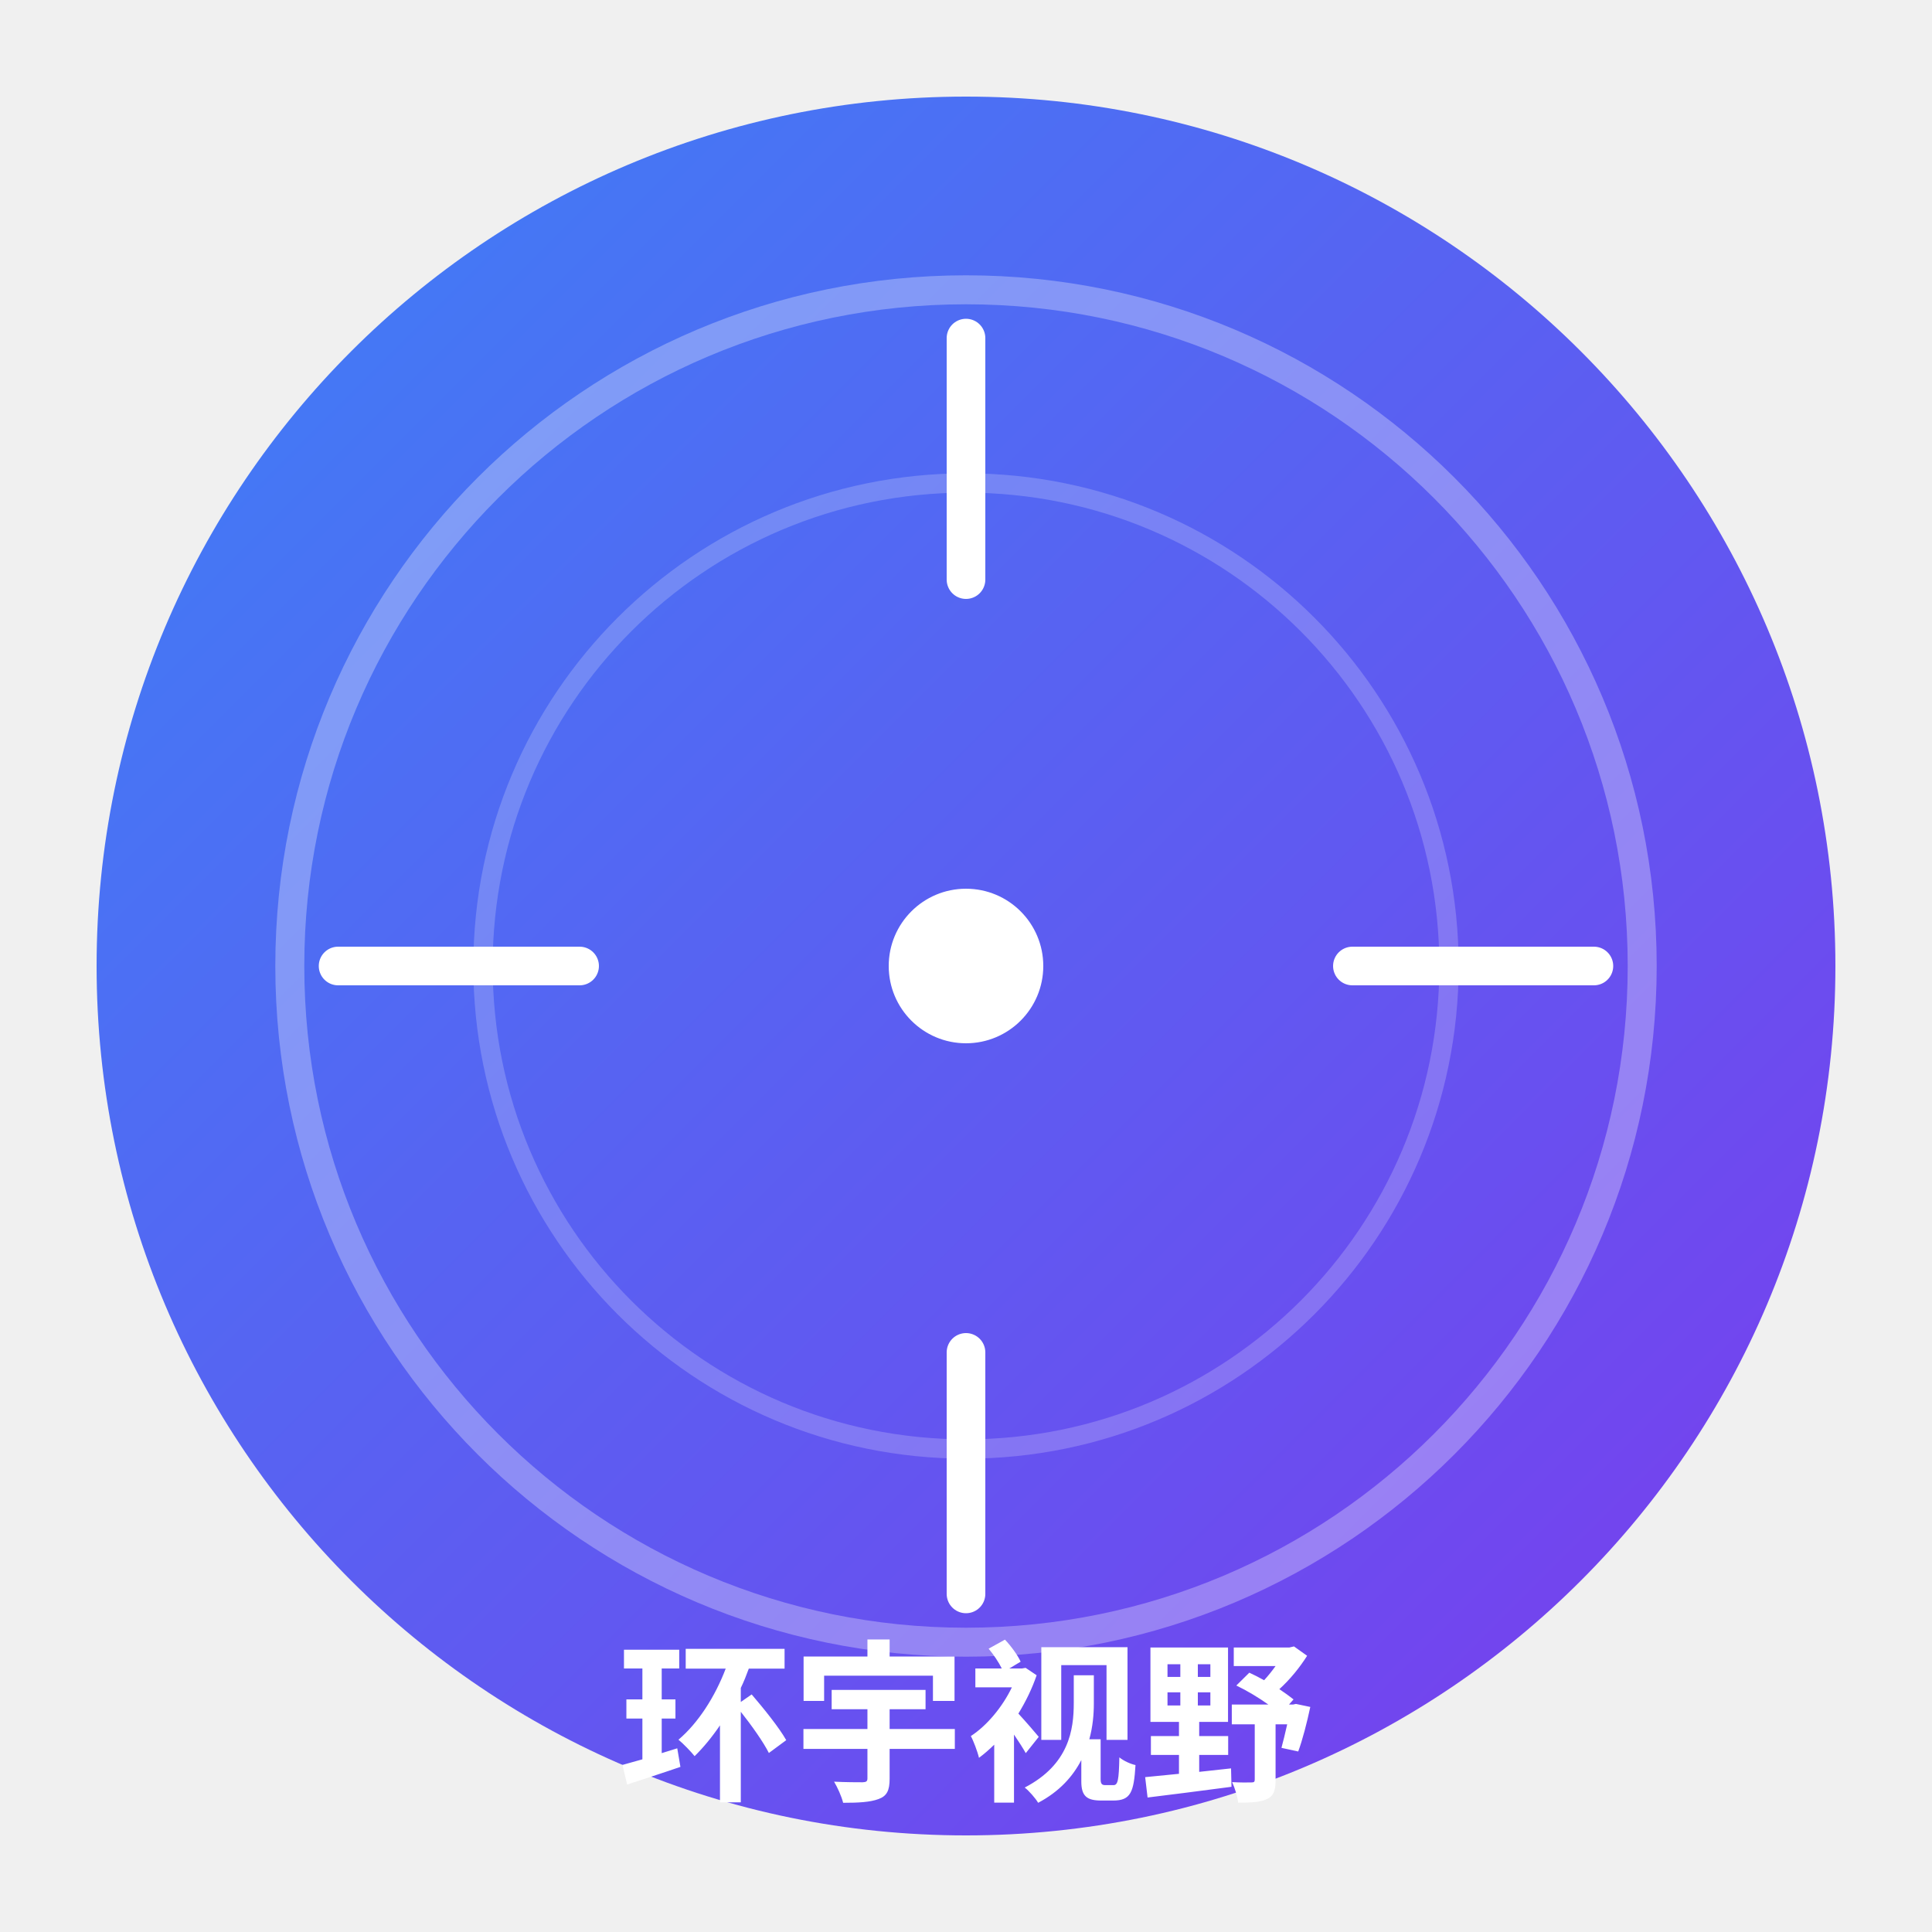
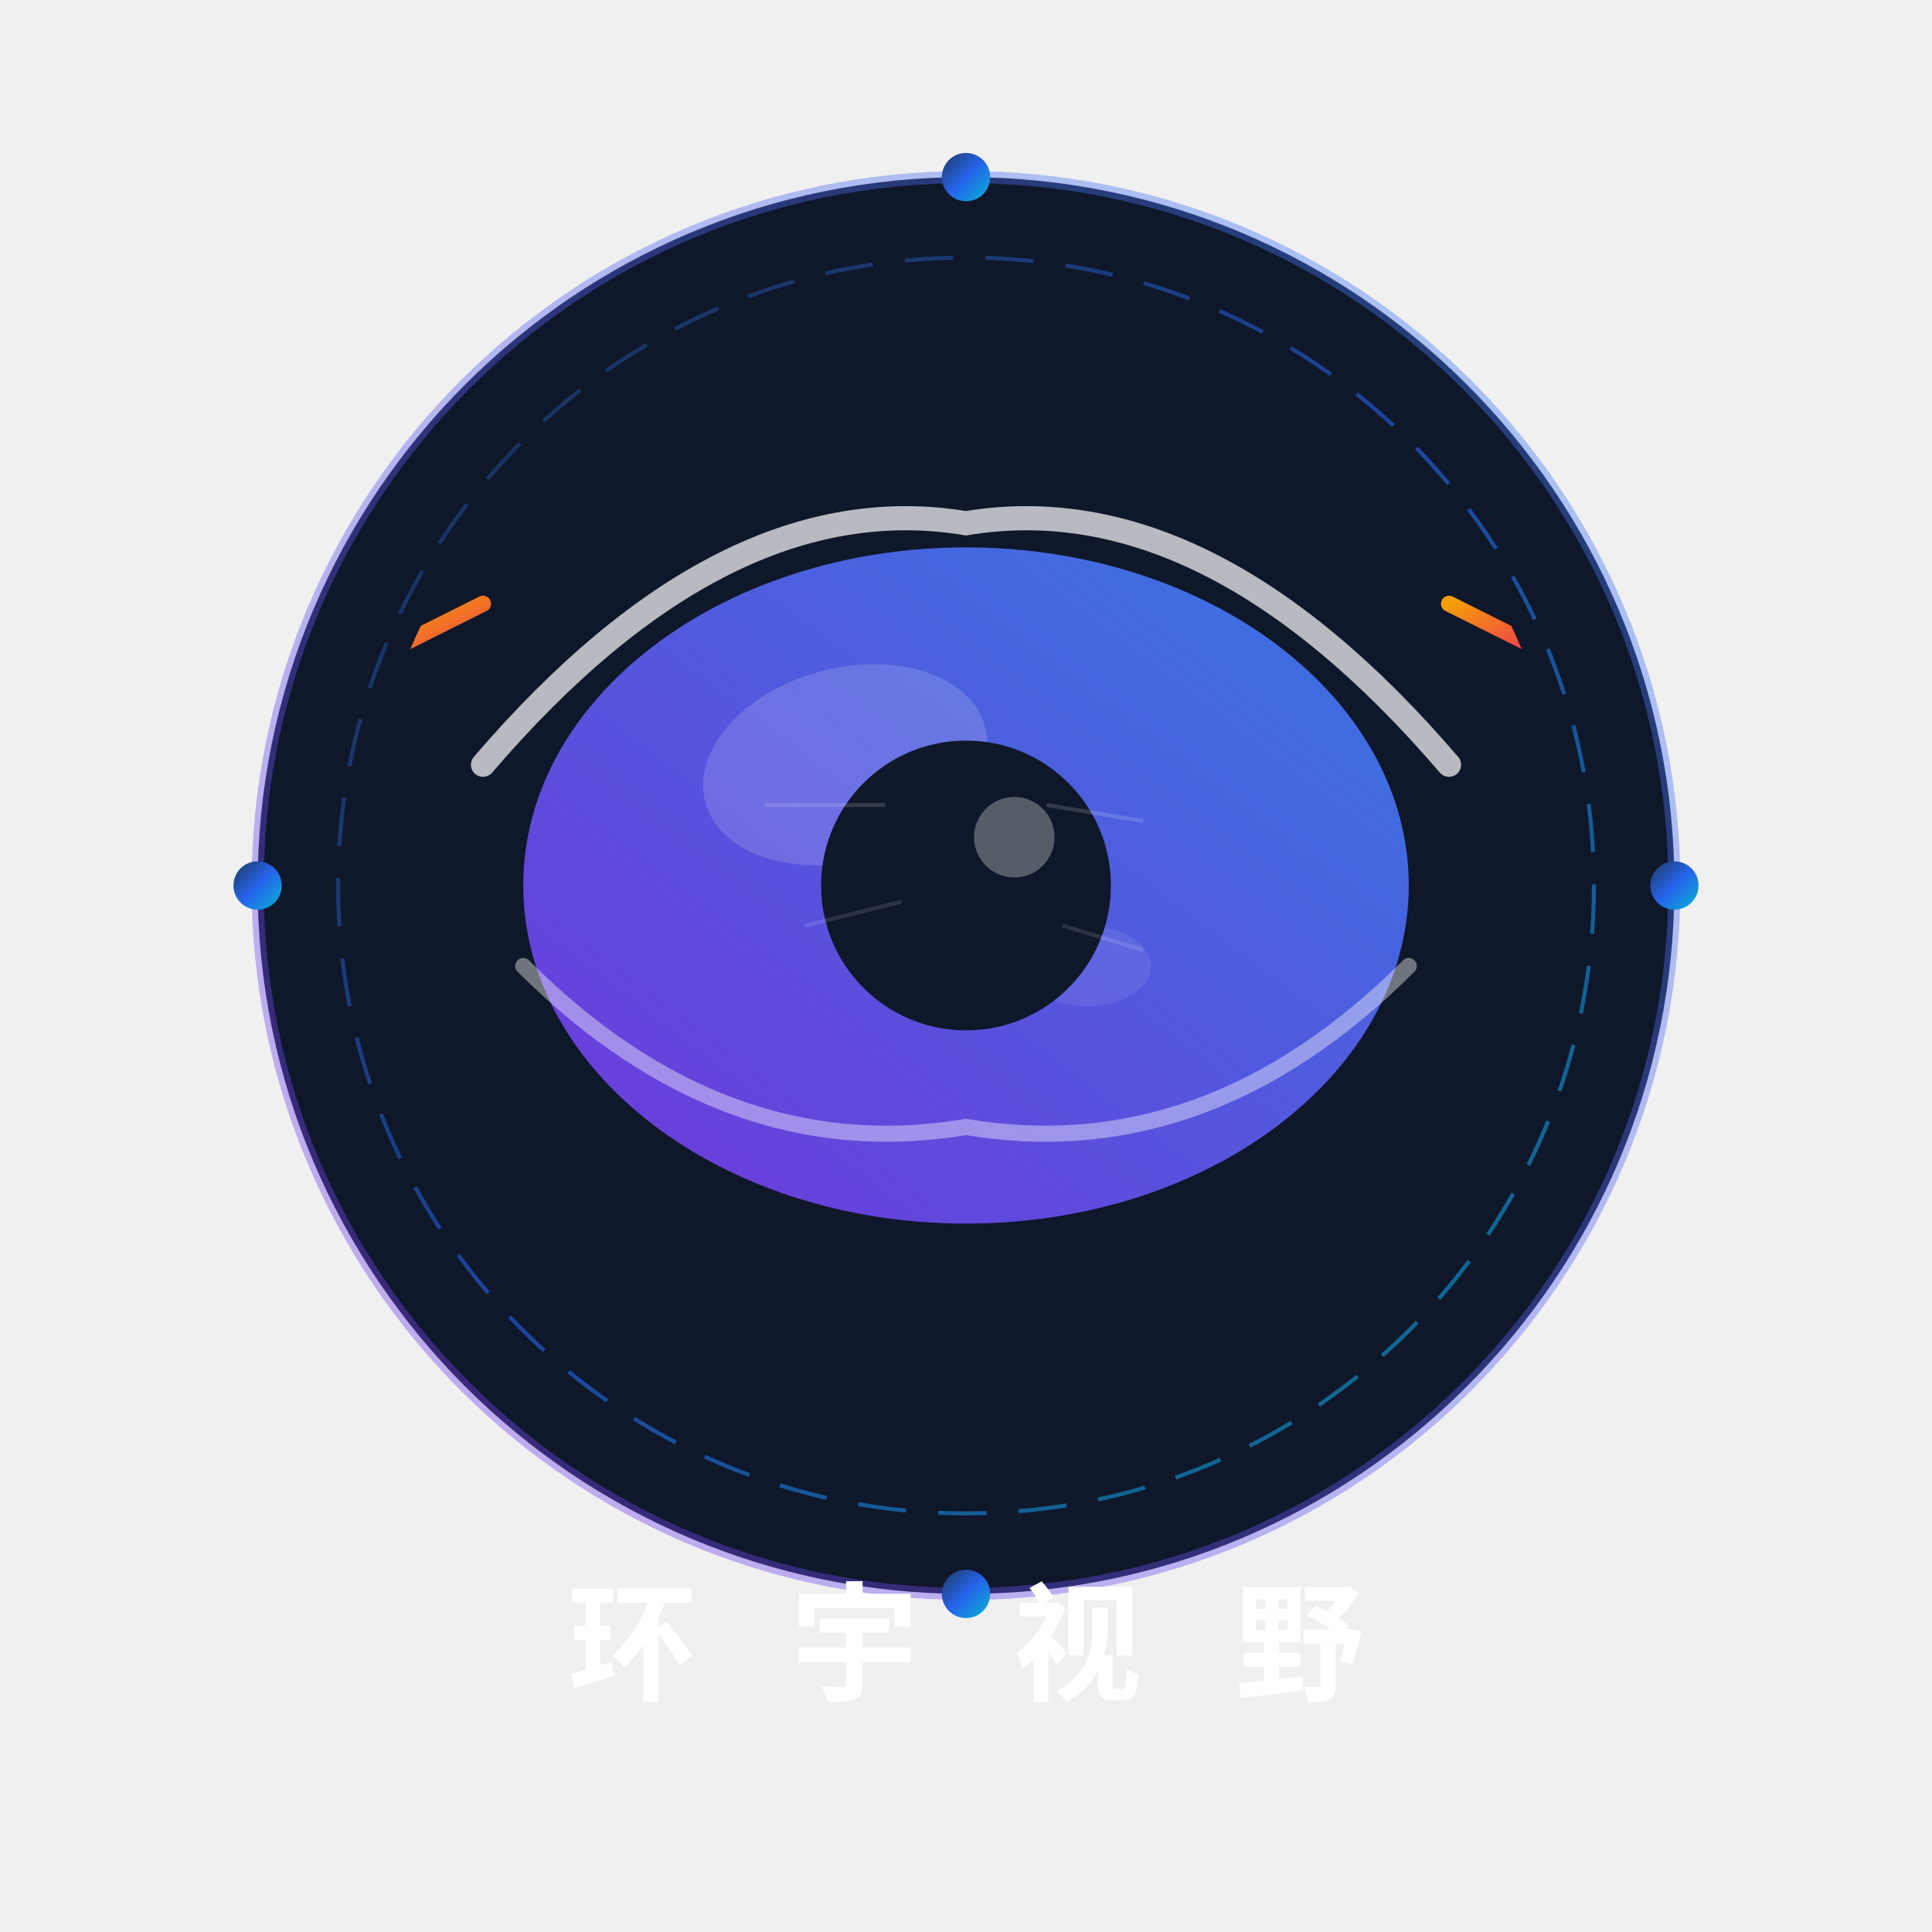
- <svg xmlns="http://www.w3.org/2000/svg" viewBox="0 0 200 200">
+ <svg xmlns="http://www.w3.org/2000/svg" viewBox="0 0 240 240">
  <defs>
-     <linearGradient id="bg" x1="0%" y1="0%" x2="100%" y2="100%">
-       <stop offset="0%" style="stop-color:#3b82f6" />
-       <stop offset="100%" style="stop-color:#7c3aed" />
+     <linearGradient id="g1" x1="0%" y1="0%" x2="100%" y2="100%">
+       <stop offset="0%" style="stop-color:#1e3a5f" />
+       <stop offset="50%" style="stop-color:#2563eb" />
+       <stop offset="100%" style="stop-color:#06b6d4" />
    </linearGradient>
+     <linearGradient id="g2" x1="0%" y1="100%" x2="100%" y2="0%">
+       <stop offset="0%" style="stop-color:#7c3aed" />
+       <stop offset="100%" style="stop-color:#3b82f6" />
+     </linearGradient>
+     <linearGradient id="g3" x1="0%" y1="0%" x2="100%" y2="100%">
+       <stop offset="0%" style="stop-color:#f59e0b" />
+       <stop offset="100%" style="stop-color:#ef4444" />
+     </linearGradient>
+     <filter id="glow">
+       <feGaussianBlur stdDeviation="2" result="blur" />
+       <feMerge>
+         <feMergeNode in="blur" />
+         <feMergeNode in="SourceGraphic" />
+       </feMerge>
+     </filter>
+     <clipPath id="circleClip">
+       <circle cx="120" cy="110" r="75" />
+     </clipPath>
  </defs>
-   <circle cx="100" cy="100" r="90" fill="url(#bg)" />
-   <circle cx="100" cy="100" r="70" fill="none" stroke="rgba(255,255,255,0.3)" stroke-width="3" />
-   <circle cx="100" cy="100" r="50" fill="none" stroke="rgba(255,255,255,0.2)" stroke-width="2" />
-   <line x1="100" y1="35" x2="100" y2="60" stroke="white" stroke-width="4" stroke-linecap="round" />
-   <line x1="100" y1="140" x2="100" y2="165" stroke="white" stroke-width="4" stroke-linecap="round" />
-   <line x1="35" y1="100" x2="60" y2="100" stroke="white" stroke-width="4" stroke-linecap="round" />
-   <line x1="140" y1="100" x2="165" y2="100" stroke="white" stroke-width="4" stroke-linecap="round" />
-   <circle cx="100" cy="100" r="8" fill="white" />
-   <text x="100" y="185" text-anchor="middle" fill="white" font-size="18" font-family="Microsoft YaHei, sans-serif" font-weight="bold">环宇视野</text>
+   <circle cx="120" cy="110" r="88" fill="#0f172a" />
+   <circle cx="120" cy="110" r="88" fill="none" stroke="url(#g2)" stroke-width="1.5" opacity="0.4" />
+   <circle cx="120" cy="110" r="78" fill="none" stroke="url(#g1)" stroke-width="0.5" opacity="0.6" stroke-dasharray="6 4" />
+   <g clip-path="url(#circleClip)">
+     <ellipse cx="120" cy="110" rx="55" ry="42" fill="url(#g2)" opacity="0.9" />
+     <ellipse cx="105" cy="95" rx="18" ry="12" fill="white" opacity="0.15" transform="rotate(-15 105 95)" />
+     <ellipse cx="135" cy="120" rx="8" ry="5" fill="white" opacity="0.08" />
+     <circle cx="120" cy="110" r="18" fill="#0f172a" />
+     <circle cx="126" cy="104" r="5" fill="white" opacity="0.3" />
+     <line x1="95" y1="100" x2="110" y2="100" stroke="white" stroke-width="0.5" opacity="0.15" />
+     <line x1="100" y1="115" x2="112" y2="112" stroke="white" stroke-width="0.5" opacity="0.12" />
+     <line x1="130" y1="100" x2="142" y2="102" stroke="white" stroke-width="0.5" opacity="0.15" />
+     <line x1="132" y1="115" x2="142" y2="118" stroke="white" stroke-width="0.5" opacity="0.12" />
+     <path d="M 60 95 Q 90 60 120 65 Q 150 60 180 95" fill="none" stroke="white" stroke-width="3" stroke-linecap="round" opacity="0.7" />
+     <path d="M 65 120 Q 90 145 120 140 Q 150 145 175 120" fill="none" stroke="white" stroke-width="2" stroke-linecap="round" opacity="0.4" />
+     <path d="M 50 80 L 60 75" stroke="url(#g3)" stroke-width="2" stroke-linecap="round" />
+     <path d="M 190 80 L 180 75" stroke="url(#g3)" stroke-width="2" stroke-linecap="round" />
+   </g>
+   <circle cx="120" cy="22" r="3" fill="url(#g1)" />
+   <circle cx="120" cy="198" r="3" fill="url(#g1)" />
+   <circle cx="32" cy="110" r="3" fill="url(#g1)" />
+   <circle cx="208" cy="110" r="3" fill="url(#g1)" />
+   <text x="120" y="210" text-anchor="middle" fill="white" font-size="16" font-weight="700" font-family="Microsoft YaHei, sans-serif" letter-spacing="4">环 宇 视 野</text>
</svg>
